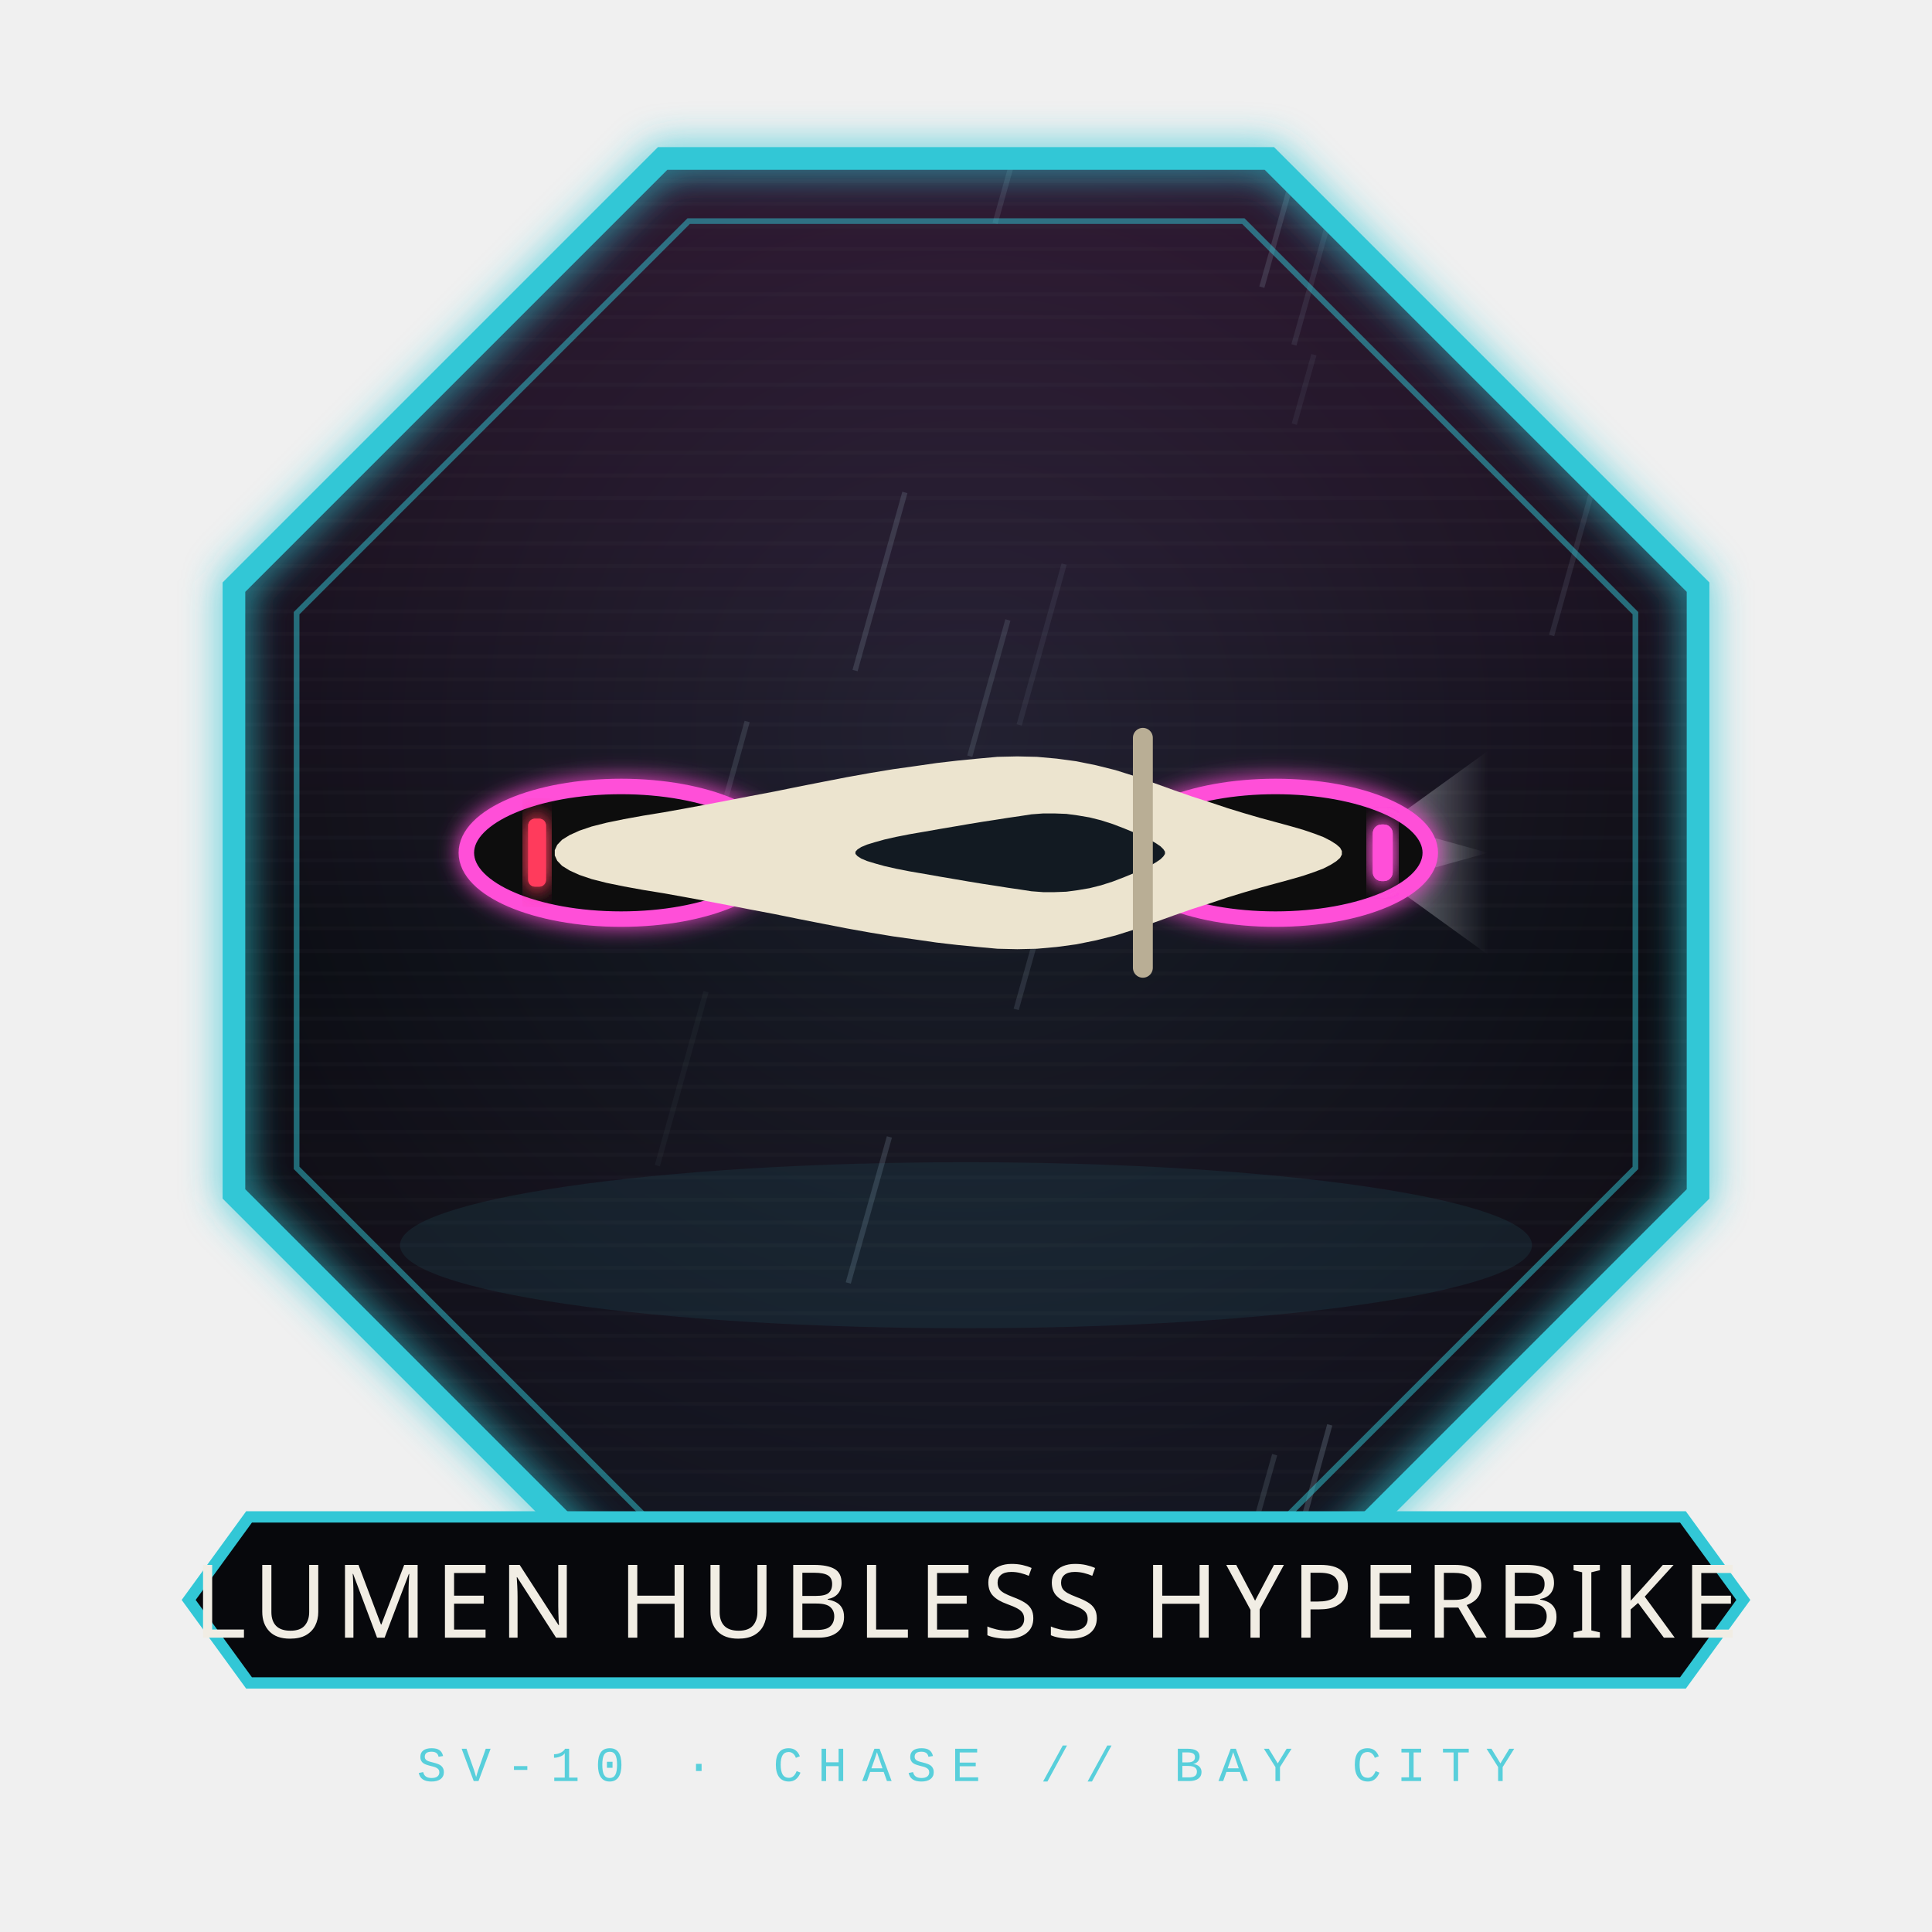
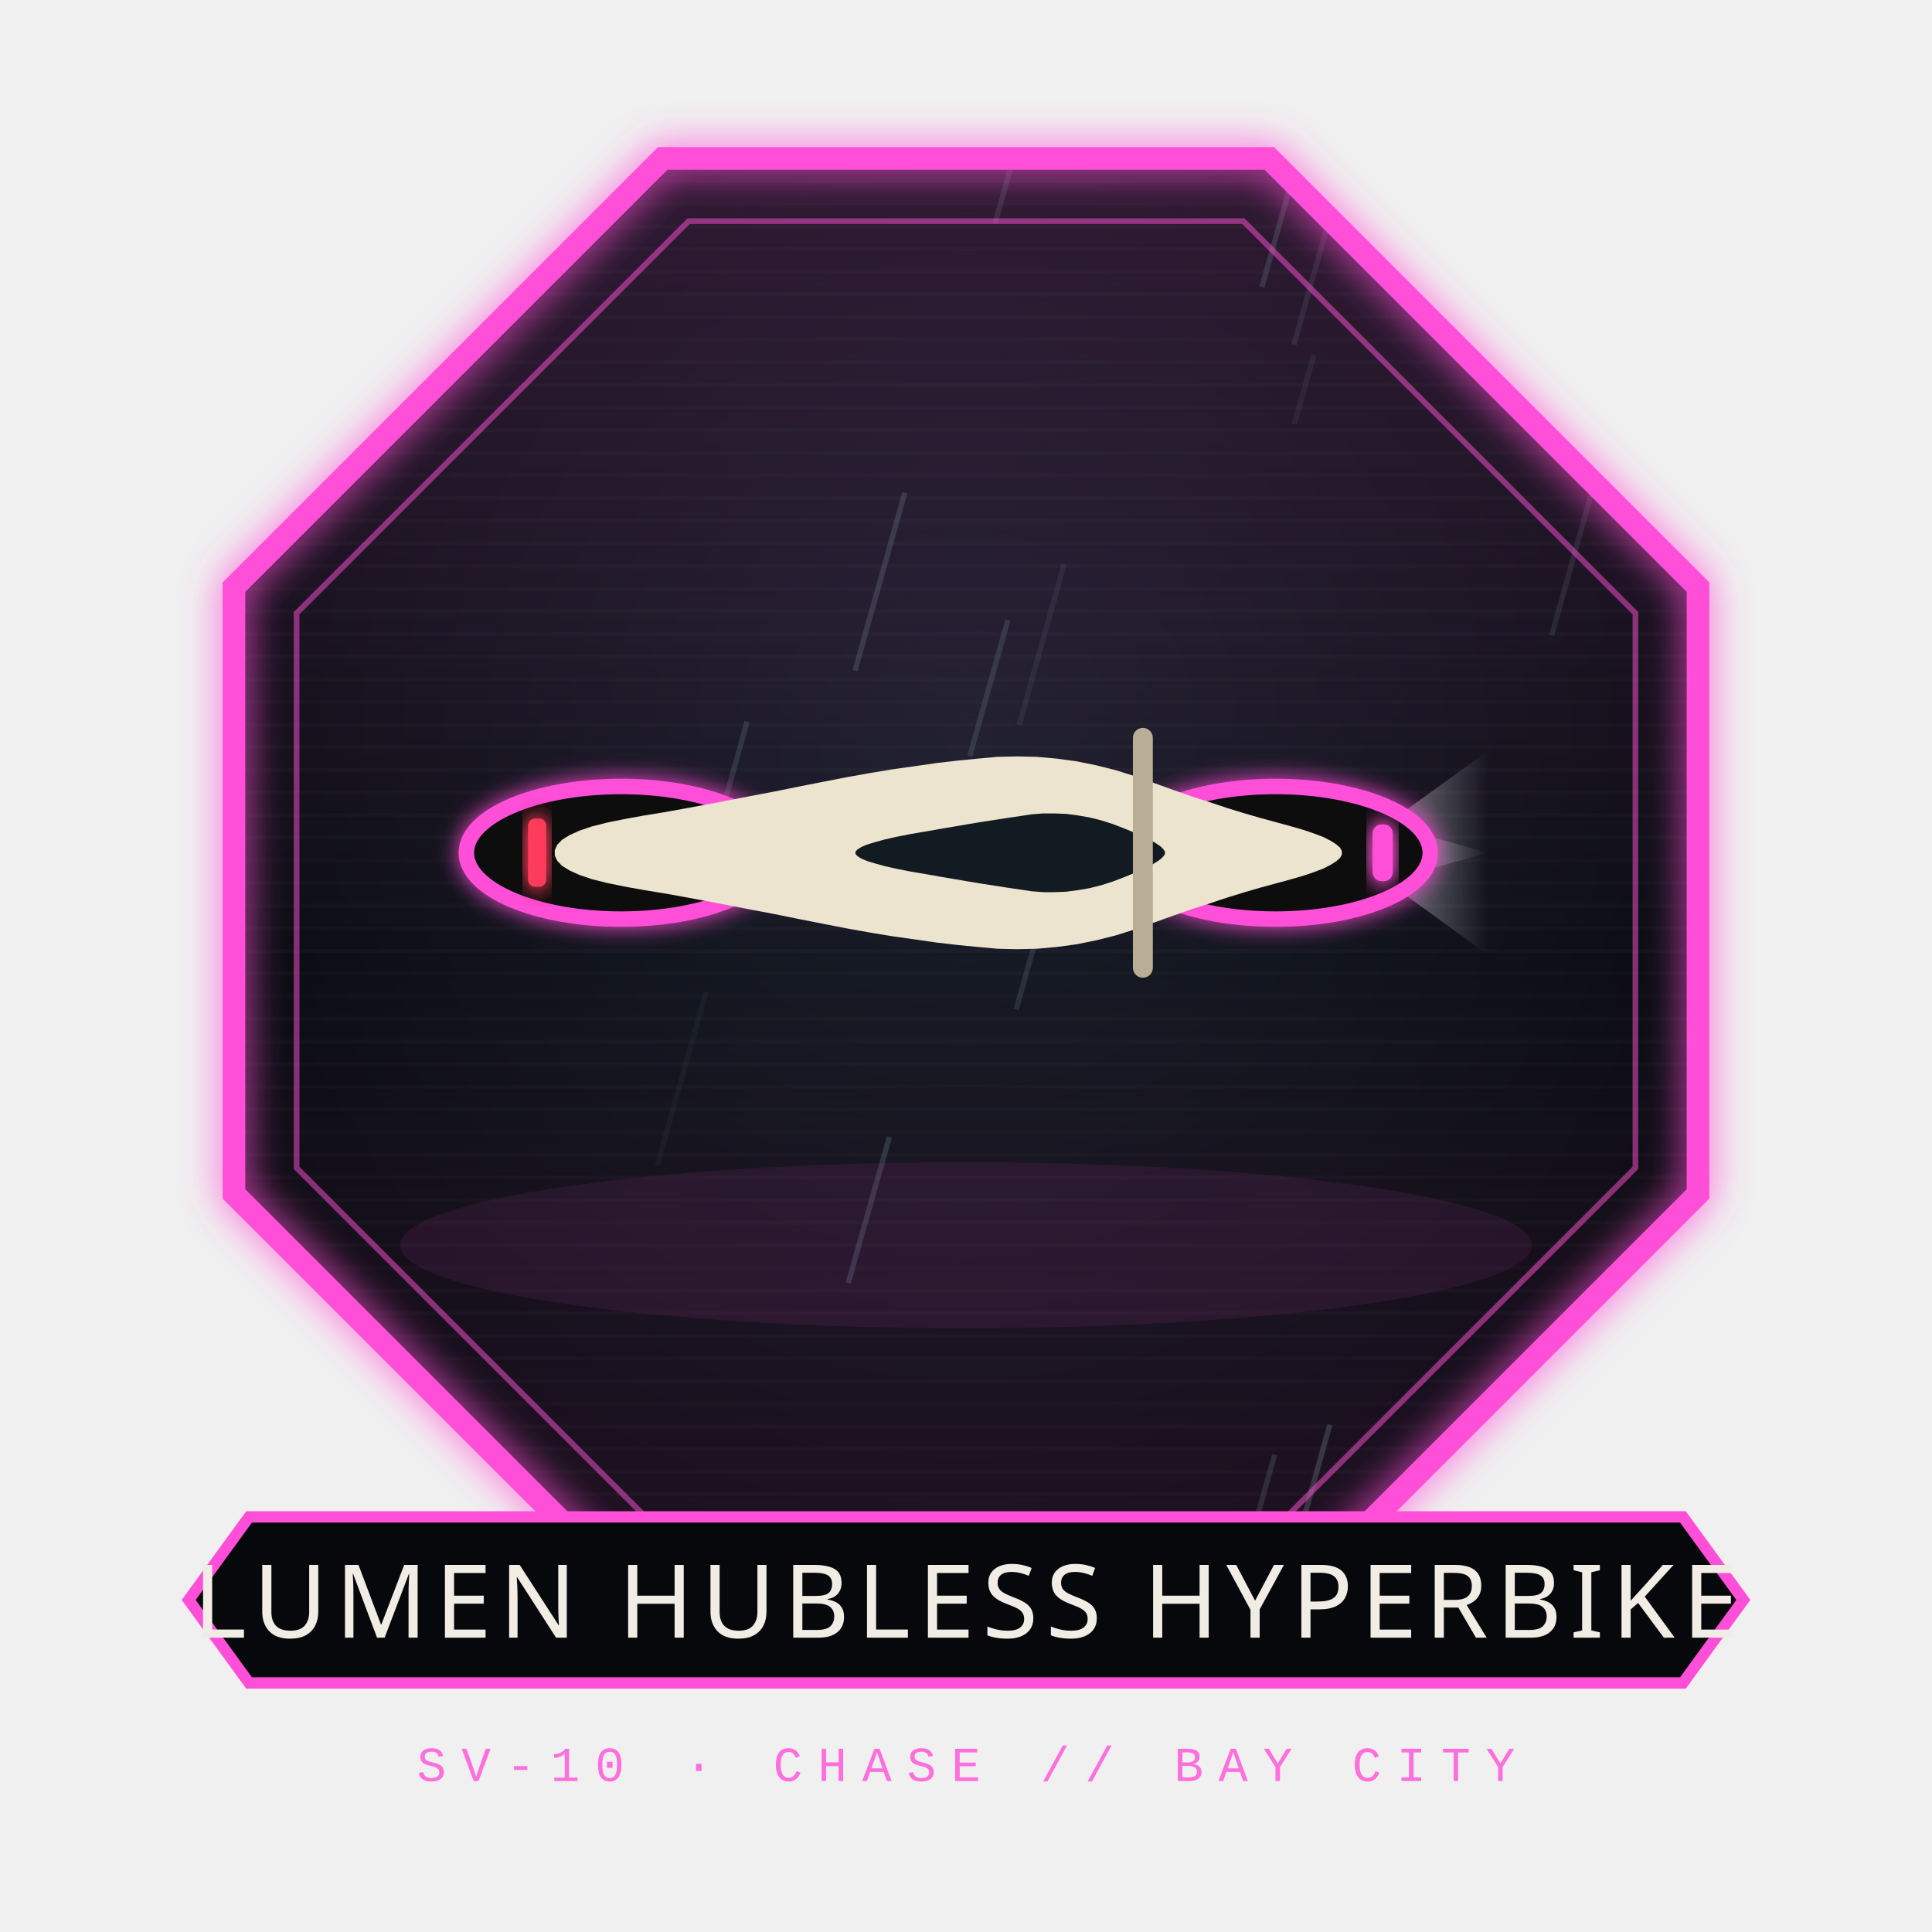
<svg xmlns="http://www.w3.org/2000/svg" viewBox="0 0 512 512" width="512" height="512">
  <defs>
    <filter id="blur">
      <feGaussianBlur stdDeviation="5" />
    </filter>
    <linearGradient id="beam" x1="0" y1="1" x2="0" y2="0">
      <stop offset="0" stop-color="#f4fbff" stop-opacity=".55" />
      <stop offset="1" stop-color="#f4fbff" stop-opacity="0" />
    </linearGradient>
    <radialGradient id="bg" cx="50%" cy="38%" r="70%">
      <stop offset="0" stop-color="#1a1f2b" />
      <stop offset=".55" stop-color="#0b0d13" />
      <stop offset="1" stop-color="#030305" />
    </radialGradient>
    <linearGradient id="haze" x1="0" y1="0" x2="0" y2="1">
      <stop offset="0" stop-color="#ff4fd8" stop-opacity=".16" />
      <stop offset=".5" stop-color="#ff4fd8" stop-opacity="0" />
-       <stop offset="1" stop-color="#32c7d6" stop-opacity=".14" />
+       <stop offset="1" stop-color="#ff4fd8" stop-opacity=".14" />
    </linearGradient>
    <filter id="glow" x="-30%" y="-30%" width="160%" height="160%">
      <feGaussianBlur stdDeviation="5" result="b" />
      <feMerge>
        <feMergeNode in="b" />
        <feMergeNode in="SourceGraphic" />
      </feMerge>
    </filter>
    <filter id="soft" x="-30%" y="-30%" width="160%" height="160%">
      <feGaussianBlur stdDeviation="2.2" result="b" />
      <feMerge>
        <feMergeNode in="b" />
        <feMergeNode in="b" />
        <feMergeNode in="SourceGraphic" />
      </feMerge>
    </filter>
    <clipPath id="clip">
      <polygon points="450.0,316.4 336.4,430.0 175.6,430.0 62.0,316.4 62.0,155.6 175.6,42.0 336.4,42.0 450.0,155.6" />
    </clipPath>
-     <style>.g{fill:#0d1018;stroke:#32c7d6;stroke-width:4.5;stroke-linejoin:round;stroke-linecap:round}.s{fill:none;stroke:#32c7d6;stroke-width:4.5;stroke-linejoin:round;stroke-linecap:round}.f{fill:#32c7d6;stroke:none}.d{fill:none;stroke:#32c7d6;stroke-width:2;opacity:.55;stroke-linecap:round}</style>
+     <style>.g{fill:#0d1018;stroke:#ff4fd8;stroke-width:4.5;stroke-linejoin:round;stroke-linecap:round}.s{fill:none;stroke:#ff4fd8;stroke-width:4.5;stroke-linejoin:round;stroke-linecap:round}.f{fill:#ff4fd8;stroke:none}.d{fill:none;stroke:#ff4fd8;stroke-width:2;opacity:.55;stroke-linecap:round}</style>
  </defs>
  <g clip-path="url(#clip)">
    <rect width="512" height="512" fill="url(#bg)" />
    <rect width="512" height="512" fill="url(#haze)" />
    <g opacity=".5">
      <line x1="0" y1="6" x2="512" y2="6" stroke="#ffffff" stroke-width="1" opacity=".035" />
      <line x1="0" y1="12" x2="512" y2="12" stroke="#ffffff" stroke-width="1" opacity=".035" />
      <line x1="0" y1="18" x2="512" y2="18" stroke="#ffffff" stroke-width="1" opacity=".035" />
      <line x1="0" y1="24" x2="512" y2="24" stroke="#ffffff" stroke-width="1" opacity=".035" />
      <line x1="0" y1="30" x2="512" y2="30" stroke="#ffffff" stroke-width="1" opacity=".035" />
      <line x1="0" y1="36" x2="512" y2="36" stroke="#ffffff" stroke-width="1" opacity=".035" />
      <line x1="0" y1="42" x2="512" y2="42" stroke="#ffffff" stroke-width="1" opacity=".035" />
      <line x1="0" y1="48" x2="512" y2="48" stroke="#ffffff" stroke-width="1" opacity=".035" />
      <line x1="0" y1="54" x2="512" y2="54" stroke="#ffffff" stroke-width="1" opacity=".035" />
      <line x1="0" y1="60" x2="512" y2="60" stroke="#ffffff" stroke-width="1" opacity=".035" />
      <line x1="0" y1="66" x2="512" y2="66" stroke="#ffffff" stroke-width="1" opacity=".035" />
      <line x1="0" y1="72" x2="512" y2="72" stroke="#ffffff" stroke-width="1" opacity=".035" />
      <line x1="0" y1="78" x2="512" y2="78" stroke="#ffffff" stroke-width="1" opacity=".035" />
      <line x1="0" y1="84" x2="512" y2="84" stroke="#ffffff" stroke-width="1" opacity=".035" />
      <line x1="0" y1="90" x2="512" y2="90" stroke="#ffffff" stroke-width="1" opacity=".035" />
      <line x1="0" y1="96" x2="512" y2="96" stroke="#ffffff" stroke-width="1" opacity=".035" />
      <line x1="0" y1="102" x2="512" y2="102" stroke="#ffffff" stroke-width="1" opacity=".035" />
      <line x1="0" y1="108" x2="512" y2="108" stroke="#ffffff" stroke-width="1" opacity=".035" />
      <line x1="0" y1="114" x2="512" y2="114" stroke="#ffffff" stroke-width="1" opacity=".035" />
      <line x1="0" y1="120" x2="512" y2="120" stroke="#ffffff" stroke-width="1" opacity=".035" />
      <line x1="0" y1="126" x2="512" y2="126" stroke="#ffffff" stroke-width="1" opacity=".035" />
      <line x1="0" y1="132" x2="512" y2="132" stroke="#ffffff" stroke-width="1" opacity=".035" />
      <line x1="0" y1="138" x2="512" y2="138" stroke="#ffffff" stroke-width="1" opacity=".035" />
      <line x1="0" y1="144" x2="512" y2="144" stroke="#ffffff" stroke-width="1" opacity=".035" />
      <line x1="0" y1="150" x2="512" y2="150" stroke="#ffffff" stroke-width="1" opacity=".035" />
      <line x1="0" y1="156" x2="512" y2="156" stroke="#ffffff" stroke-width="1" opacity=".035" />
      <line x1="0" y1="162" x2="512" y2="162" stroke="#ffffff" stroke-width="1" opacity=".035" />
      <line x1="0" y1="168" x2="512" y2="168" stroke="#ffffff" stroke-width="1" opacity=".035" />
      <line x1="0" y1="174" x2="512" y2="174" stroke="#ffffff" stroke-width="1" opacity=".035" />
      <line x1="0" y1="180" x2="512" y2="180" stroke="#ffffff" stroke-width="1" opacity=".035" />
      <line x1="0" y1="186" x2="512" y2="186" stroke="#ffffff" stroke-width="1" opacity=".035" />
      <line x1="0" y1="192" x2="512" y2="192" stroke="#ffffff" stroke-width="1" opacity=".035" />
      <line x1="0" y1="198" x2="512" y2="198" stroke="#ffffff" stroke-width="1" opacity=".035" />
      <line x1="0" y1="204" x2="512" y2="204" stroke="#ffffff" stroke-width="1" opacity=".035" />
      <line x1="0" y1="210" x2="512" y2="210" stroke="#ffffff" stroke-width="1" opacity=".035" />
      <line x1="0" y1="216" x2="512" y2="216" stroke="#ffffff" stroke-width="1" opacity=".035" />
      <line x1="0" y1="222" x2="512" y2="222" stroke="#ffffff" stroke-width="1" opacity=".035" />
      <line x1="0" y1="228" x2="512" y2="228" stroke="#ffffff" stroke-width="1" opacity=".035" />
      <line x1="0" y1="234" x2="512" y2="234" stroke="#ffffff" stroke-width="1" opacity=".035" />
      <line x1="0" y1="240" x2="512" y2="240" stroke="#ffffff" stroke-width="1" opacity=".035" />
      <line x1="0" y1="246" x2="512" y2="246" stroke="#ffffff" stroke-width="1" opacity=".035" />
      <line x1="0" y1="252" x2="512" y2="252" stroke="#ffffff" stroke-width="1" opacity=".035" />
      <line x1="0" y1="258" x2="512" y2="258" stroke="#ffffff" stroke-width="1" opacity=".035" />
      <line x1="0" y1="264" x2="512" y2="264" stroke="#ffffff" stroke-width="1" opacity=".035" />
      <line x1="0" y1="270" x2="512" y2="270" stroke="#ffffff" stroke-width="1" opacity=".035" />
      <line x1="0" y1="276" x2="512" y2="276" stroke="#ffffff" stroke-width="1" opacity=".035" />
      <line x1="0" y1="282" x2="512" y2="282" stroke="#ffffff" stroke-width="1" opacity=".035" />
      <line x1="0" y1="288" x2="512" y2="288" stroke="#ffffff" stroke-width="1" opacity=".035" />
      <line x1="0" y1="294" x2="512" y2="294" stroke="#ffffff" stroke-width="1" opacity=".035" />
      <line x1="0" y1="300" x2="512" y2="300" stroke="#ffffff" stroke-width="1" opacity=".035" />
      <line x1="0" y1="306" x2="512" y2="306" stroke="#ffffff" stroke-width="1" opacity=".035" />
      <line x1="0" y1="312" x2="512" y2="312" stroke="#ffffff" stroke-width="1" opacity=".035" />
      <line x1="0" y1="318" x2="512" y2="318" stroke="#ffffff" stroke-width="1" opacity=".035" />
      <line x1="0" y1="324" x2="512" y2="324" stroke="#ffffff" stroke-width="1" opacity=".035" />
      <line x1="0" y1="330" x2="512" y2="330" stroke="#ffffff" stroke-width="1" opacity=".035" />
      <line x1="0" y1="336" x2="512" y2="336" stroke="#ffffff" stroke-width="1" opacity=".035" />
      <line x1="0" y1="342" x2="512" y2="342" stroke="#ffffff" stroke-width="1" opacity=".035" />
      <line x1="0" y1="348" x2="512" y2="348" stroke="#ffffff" stroke-width="1" opacity=".035" />
      <line x1="0" y1="354" x2="512" y2="354" stroke="#ffffff" stroke-width="1" opacity=".035" />
      <line x1="0" y1="360" x2="512" y2="360" stroke="#ffffff" stroke-width="1" opacity=".035" />
      <line x1="0" y1="366" x2="512" y2="366" stroke="#ffffff" stroke-width="1" opacity=".035" />
      <line x1="0" y1="372" x2="512" y2="372" stroke="#ffffff" stroke-width="1" opacity=".035" />
      <line x1="0" y1="378" x2="512" y2="378" stroke="#ffffff" stroke-width="1" opacity=".035" />
      <line x1="0" y1="384" x2="512" y2="384" stroke="#ffffff" stroke-width="1" opacity=".035" />
      <line x1="0" y1="390" x2="512" y2="390" stroke="#ffffff" stroke-width="1" opacity=".035" />
      <line x1="0" y1="396" x2="512" y2="396" stroke="#ffffff" stroke-width="1" opacity=".035" />
      <line x1="0" y1="402" x2="512" y2="402" stroke="#ffffff" stroke-width="1" opacity=".035" />
      <line x1="0" y1="408" x2="512" y2="408" stroke="#ffffff" stroke-width="1" opacity=".035" />
      <line x1="0" y1="414" x2="512" y2="414" stroke="#ffffff" stroke-width="1" opacity=".035" />
      <line x1="0" y1="420" x2="512" y2="420" stroke="#ffffff" stroke-width="1" opacity=".035" />
      <line x1="0" y1="426" x2="512" y2="426" stroke="#ffffff" stroke-width="1" opacity=".035" />
      <line x1="0" y1="432" x2="512" y2="432" stroke="#ffffff" stroke-width="1" opacity=".035" />
      <line x1="0" y1="438" x2="512" y2="438" stroke="#ffffff" stroke-width="1" opacity=".035" />
      <line x1="0" y1="444" x2="512" y2="444" stroke="#ffffff" stroke-width="1" opacity=".035" />
      <line x1="0" y1="450" x2="512" y2="450" stroke="#ffffff" stroke-width="1" opacity=".035" />
      <line x1="0" y1="456" x2="512" y2="456" stroke="#ffffff" stroke-width="1" opacity=".035" />
      <line x1="0" y1="462" x2="512" y2="462" stroke="#ffffff" stroke-width="1" opacity=".035" />
      <line x1="0" y1="468" x2="512" y2="468" stroke="#ffffff" stroke-width="1" opacity=".035" />
      <line x1="0" y1="474" x2="512" y2="474" stroke="#ffffff" stroke-width="1" opacity=".035" />
      <line x1="0" y1="480" x2="512" y2="480" stroke="#ffffff" stroke-width="1" opacity=".035" />
      <line x1="0" y1="486" x2="512" y2="486" stroke="#ffffff" stroke-width="1" opacity=".035" />
      <line x1="0" y1="492" x2="512" y2="492" stroke="#ffffff" stroke-width="1" opacity=".035" />
      <line x1="0" y1="498" x2="512" y2="498" stroke="#ffffff" stroke-width="1" opacity=".035" />
      <line x1="0" y1="504" x2="512" y2="504" stroke="#ffffff" stroke-width="1" opacity=".035" />
      <line x1="0" y1="510" x2="512" y2="510" stroke="#ffffff" stroke-width="1" opacity=".035" />
    </g>
    <line x1="235.7" y1="301.3" x2="224.8" y2="340.0" stroke="#9fb6c8" stroke-width="1.4" opacity="0.19" />
    <line x1="445.2" y1="478.2" x2="429.2" y2="535.4" stroke="#9fb6c8" stroke-width="1.4" opacity="0.19" />
    <line x1="18.2" y1="486.3" x2="4.0" y2="536.8" stroke="#9fb6c8" stroke-width="1.4" opacity="0.09" />
    <line x1="278.0" y1="236.4" x2="269.3" y2="267.5" stroke="#9fb6c8" stroke-width="1.4" opacity="0.15" />
    <line x1="453.6" y1="319.0" x2="447.8" y2="339.5" stroke="#9fb6c8" stroke-width="1.4" opacity="0.21" />
    <line x1="547.5" y1="254.6" x2="539.6" y2="282.7" stroke="#9fb6c8" stroke-width="1.4" opacity="0.18" />
    <line x1="467.7" y1="328.1" x2="453.3" y2="379.5" stroke="#9fb6c8" stroke-width="1.4" opacity="0.14" />
    <line x1="32.5" y1="513.0" x2="17.5" y2="566.7" stroke="#9fb6c8" stroke-width="1.4" opacity="0.10" />
    <line x1="357.4" y1="39.8" x2="342.9" y2="91.4" stroke="#9fb6c8" stroke-width="1.4" opacity="0.11" />
    <line x1="280.1" y1="0.7" x2="263.7" y2="59.2" stroke="#9fb6c8" stroke-width="1.4" opacity="0.14" />
    <line x1="348.2" y1="94.0" x2="343.0" y2="112.4" stroke="#9fb6c8" stroke-width="1.4" opacity="0.08" />
    <line x1="98.3" y1="353.5" x2="81.7" y2="412.9" stroke="#9fb6c8" stroke-width="1.4" opacity="0.08" />
    <line x1="347.9" y1="28.1" x2="334.4" y2="76.1" stroke="#9fb6c8" stroke-width="1.4" opacity="0.17" />
    <line x1="239.8" y1="130.5" x2="226.6" y2="177.7" stroke="#9fb6c8" stroke-width="1.4" opacity="0.18" />
    <line x1="260.0" y1="-27.0" x2="246.6" y2="20.9" stroke="#9fb6c8" stroke-width="1.4" opacity="0.18" />
    <line x1="106.7" y1="68.5" x2="93.3" y2="116.3" stroke="#9fb6c8" stroke-width="1.4" opacity="0.06" />
    <line x1="139.3" y1="58.1" x2="130.6" y2="89.3" stroke="#9fb6c8" stroke-width="1.4" opacity="0.14" />
    <line x1="81.0" y1="-2.9" x2="74.0" y2="22.1" stroke="#9fb6c8" stroke-width="1.4" opacity="0.19" />
    <line x1="337.8" y1="385.5" x2="331.7" y2="407.2" stroke="#9fb6c8" stroke-width="1.4" opacity="0.16" />
    <line x1="3.9" y1="301.5" x2="-1.3" y2="320.1" stroke="#9fb6c8" stroke-width="1.4" opacity="0.20" />
    <line x1="478.0" y1="440.7" x2="464.5" y2="488.9" stroke="#9fb6c8" stroke-width="1.4" opacity="0.10" />
    <line x1="490.4" y1="19.5" x2="476.5" y2="69.1" stroke="#9fb6c8" stroke-width="1.4" opacity="0.11" />
    <line x1="187.1" y1="262.8" x2="174.2" y2="308.9" stroke="#9fb6c8" stroke-width="1.4" opacity="0.05" />
    <line x1="111.3" y1="-33.4" x2="96.3" y2="20.4" stroke="#9fb6c8" stroke-width="1.4" opacity="0.13" />
    <line x1="282.0" y1="149.5" x2="270.1" y2="192.1" stroke="#9fb6c8" stroke-width="1.4" opacity="0.09" />
    <line x1="267.1" y1="164.3" x2="257.0" y2="200.4" stroke="#9fb6c8" stroke-width="1.4" opacity="0.16" />
    <line x1="49.3" y1="218.5" x2="42.9" y2="241.4" stroke="#9fb6c8" stroke-width="1.4" opacity="0.12" />
    <line x1="177.5" y1="402.1" x2="165.2" y2="445.9" stroke="#9fb6c8" stroke-width="1.4" opacity="0.07" />
    <line x1="352.4" y1="377.6" x2="345.6" y2="402.1" stroke="#9fb6c8" stroke-width="1.4" opacity="0.22" />
    <line x1="422.8" y1="126.9" x2="411.2" y2="168.4" stroke="#9fb6c8" stroke-width="1.4" opacity="0.12" />
    <line x1="254.3" y1="507.6" x2="237.7" y2="566.8" stroke="#9fb6c8" stroke-width="1.4" opacity="0.19" />
    <line x1="117.6" y1="383.7" x2="107.2" y2="420.9" stroke="#9fb6c8" stroke-width="1.4" opacity="0.15" />
    <line x1="14.6" y1="48.2" x2="1.5" y2="95.0" stroke="#9fb6c8" stroke-width="1.4" opacity="0.08" />
    <line x1="198.0" y1="191.2" x2="187.1" y2="230.4" stroke="#9fb6c8" stroke-width="1.4" opacity="0.16" />
-     <ellipse cx="256" cy="330" rx="150" ry="22" fill="#32c7d6" opacity=".08" />
+     <ellipse cx="256" cy="330" rx="150" ry="22" fill="#ff4fd8" opacity=".08" />
  </g>
-   <polygon points="450.0,316.4 336.4,430.0 175.6,430.0 62.0,316.4 62.0,155.6 175.6,42.0 336.4,42.0 450.0,155.6" fill="none" stroke="#32c7d6" stroke-width="6" filter="url(#glow)" />
-   <polygon points="433.4,309.5 329.5,413.4 182.5,413.4 78.6,309.5 78.6,162.5 182.5,58.6 329.5,58.6 433.4,162.5" fill="none" stroke="#32c7d6" stroke-width="1.5" opacity=".5" />
+   <polygon points="450.0,316.4 336.4,430.0 175.6,430.0 62.0,316.4 62.0,155.6 175.6,42.0 336.4,42.0 450.0,155.6" fill="none" stroke="#ff4fd8" stroke-width="6" filter="url(#glow)" />
+   <polygon points="433.4,309.5 329.5,413.4 182.5,413.4 78.6,309.5 78.6,162.5 182.5,58.6 329.5,58.6 433.4,162.5" fill="none" stroke="#ff4fd8" stroke-width="1.5" opacity=".5" />
  <g transform="translate(256 226) scale(1.0)">
    <g transform="rotate(90) scale(0.5859) translate(-128.0 -256.0)">
      <path d="M115.2,66.0 L140.8,66.0 L128.0,19.9 L81.9,19.9 Z" fill="url(#beam)" opacity=".8" />
      <path d="M115.2,66.0 L140.8,66.0 L174.1,19.9 L128.0,19.9 Z" fill="url(#beam)" opacity=".8" />
      <ellipse cx="128.0" cy="116.0" rx="30.0" ry="70.0" fill="#0a0d10" stroke="#ff4fd8" stroke-width="7" filter="url(#glow)" />
      <ellipse cx="128.0" cy="412.0" rx="30.0" ry="70.0" fill="#0a0d10" stroke="#ff4fd8" stroke-width="7" filter="url(#glow)" />
      <path d="M140.1,109.4 L141.9,116.0 L143.8,123.0 L145.9,130.2 L148.2,137.7 L150.8,145.5 L153.4,153.6 L156.3,161.9 L159.4,170.5 L162.6,179.5 L165.4,188.4 L167.6,197.2 L169.4,206.1 L170.6,215.0 L171.4,223.9 L171.6,232.8 L171.4,241.8 L170.6,250.6 L169.7,259.8 L168.6,269.3 L167.2,279.0 L165.8,289.0 L164.1,299.3 L162.2,309.9 L160.1,320.7 L157.9,331.9 L155.7,342.7 L153.7,353.3 L151.7,363.6 L149.8,373.6 L148.0,383.3 L146.3,392.8 L144.8,402.0 L143.2,410.8 L141.6,418.6 L139.9,425.3 L138.0,430.9 L136.0,435.3 L133.9,438.7 L131.6,440.9 L129.2,442.0 L126.8,442.0 L124.4,440.9 L122.1,438.7 L120.0,435.3 L118.0,430.9 L116.1,425.3 L114.4,418.6 L112.8,410.8 L111.2,402.0 L109.7,392.8 L108.0,383.3 L106.2,373.6 L104.3,363.6 L102.3,353.3 L100.3,342.7 L98.1,331.9 L95.9,320.7 L93.8,309.9 L91.9,299.3 L90.2,289.0 L88.8,279.0 L87.4,269.3 L86.3,259.8 L85.4,250.6 L84.6,241.8 L84.4,232.8 L84.6,223.9 L85.4,215.0 L86.6,206.1 L88.4,197.2 L90.6,188.4 L93.4,179.5 L96.6,170.5 L99.7,161.9 L102.6,153.6 L105.2,145.5 L107.8,137.7 L110.1,130.2 L112.2,123.0 L114.1,116.0 L115.9,109.4 L117.6,103.5 L119.3,98.5 L120.9,94.3 L122.6,91.0 L124.2,88.5 L125.7,86.8 L127.2,86.0 L128.8,86.0 L130.3,86.8 L131.8,88.5 L133.4,91.0 L135.1,94.3 L136.7,98.5 L138.4,103.5 Z" fill="#ece4cf" />
      <path d="M139.0,184.4 L141.0,189.6 L142.7,194.9 L144.0,200.1 L144.9,205.4 L145.6,210.6 L145.8,215.9 L145.8,221.1 L145.4,226.4 L144.6,231.6 L143.8,237.1 L142.9,242.8 L142.0,248.7 L141.0,254.8 L139.9,261.2 L138.8,267.7 L137.6,274.5 L136.4,281.5 L135.2,287.6 L134.0,292.9 L132.8,297.2 L131.7,300.8 L130.6,303.4 L129.5,305.1 L128.5,306.0 L127.5,306.0 L126.5,305.1 L125.4,303.4 L124.3,300.8 L123.2,297.2 L122.0,292.9 L120.8,287.6 L119.6,281.5 L118.4,274.5 L117.2,267.7 L116.1,261.2 L115.0,254.8 L114.0,248.7 L113.1,242.8 L112.2,237.1 L111.4,231.6 L110.6,226.4 L110.2,221.1 L110.2,215.9 L110.4,210.6 L111.1,205.4 L112.0,200.1 L113.3,194.9 L115.0,189.6 L117.0,184.4 L118.9,179.8 L120.6,175.8 L122.2,172.6 L123.8,169.9 L125.1,168.0 L126.4,166.7 L127.5,166.0 L128.5,166.0 L129.6,166.7 L130.9,168.0 L132.2,169.9 L133.8,172.6 L135.4,175.8 L137.1,179.8 Z" fill="#121a22" />
      <line x1="76.0" y1="176.0" x2="180.0" y2="176.0" stroke="#b9ae95" stroke-width="9.0" stroke-linecap="round" />
      <line x1="128.0" y1="316.0" x2="128.0" y2="362.0" stroke="#ff4fd8" stroke-width="6.0" stroke-linecap="round" filter="url(#glow)" />
      <rect x="115.2" y="63.0" width="25.6" height="9.0" rx="4.0" fill="#ff4fd8" filter="url(#glow)" />
      <rect x="115.2" y="63.0" width="25.6" height="9.0" rx="4.0" fill="#ff4fd8" filter="url(#glow)" />
      <rect x="112.6" y="446.0" width="30.7" height="8.0" rx="3.0" fill="#ff3b5c" filter="url(#glow)" />
      <rect x="112.6" y="446.0" width="30.7" height="8.0" rx="3.0" fill="#ff3b5c" filter="url(#glow)" />
    </g>
  </g>
  <g>
-     <path d="M66,402 L446,402 L462,424 L446,446 L66,446 L50,424 Z" fill="#07080c" stroke="#32c7d6" stroke-width="3" />
+     <path d="M66,402 L446,402 L462,424 L446,446 L66,446 L50,424 Z" fill="#07080c" stroke="#ff4fd8" stroke-width="3" />
    <text x="256" y="434" text-anchor="middle" font-family="Bebas Neue, Oswald, Impact, 'Arial Narrow', sans-serif" font-size="27" letter-spacing="2" fill="#f1ede4" textLength="370" lengthAdjust="spacingAndGlyphs">LUMEN HUBLESS HYPERBIKE</text>
  </g>
-   <text x="256" y="472" text-anchor="middle" font-family="Courier New, monospace" font-size="13" letter-spacing="4" fill="#32c7d6" opacity=".8">SV-10 · CHASE // BAY CITY</text>
+   <text x="256" y="472" text-anchor="middle" font-family="Courier New, monospace" font-size="13" letter-spacing="4" fill="#ff4fd8" opacity=".8">SV-10 · CHASE // BAY CITY</text>
</svg>
